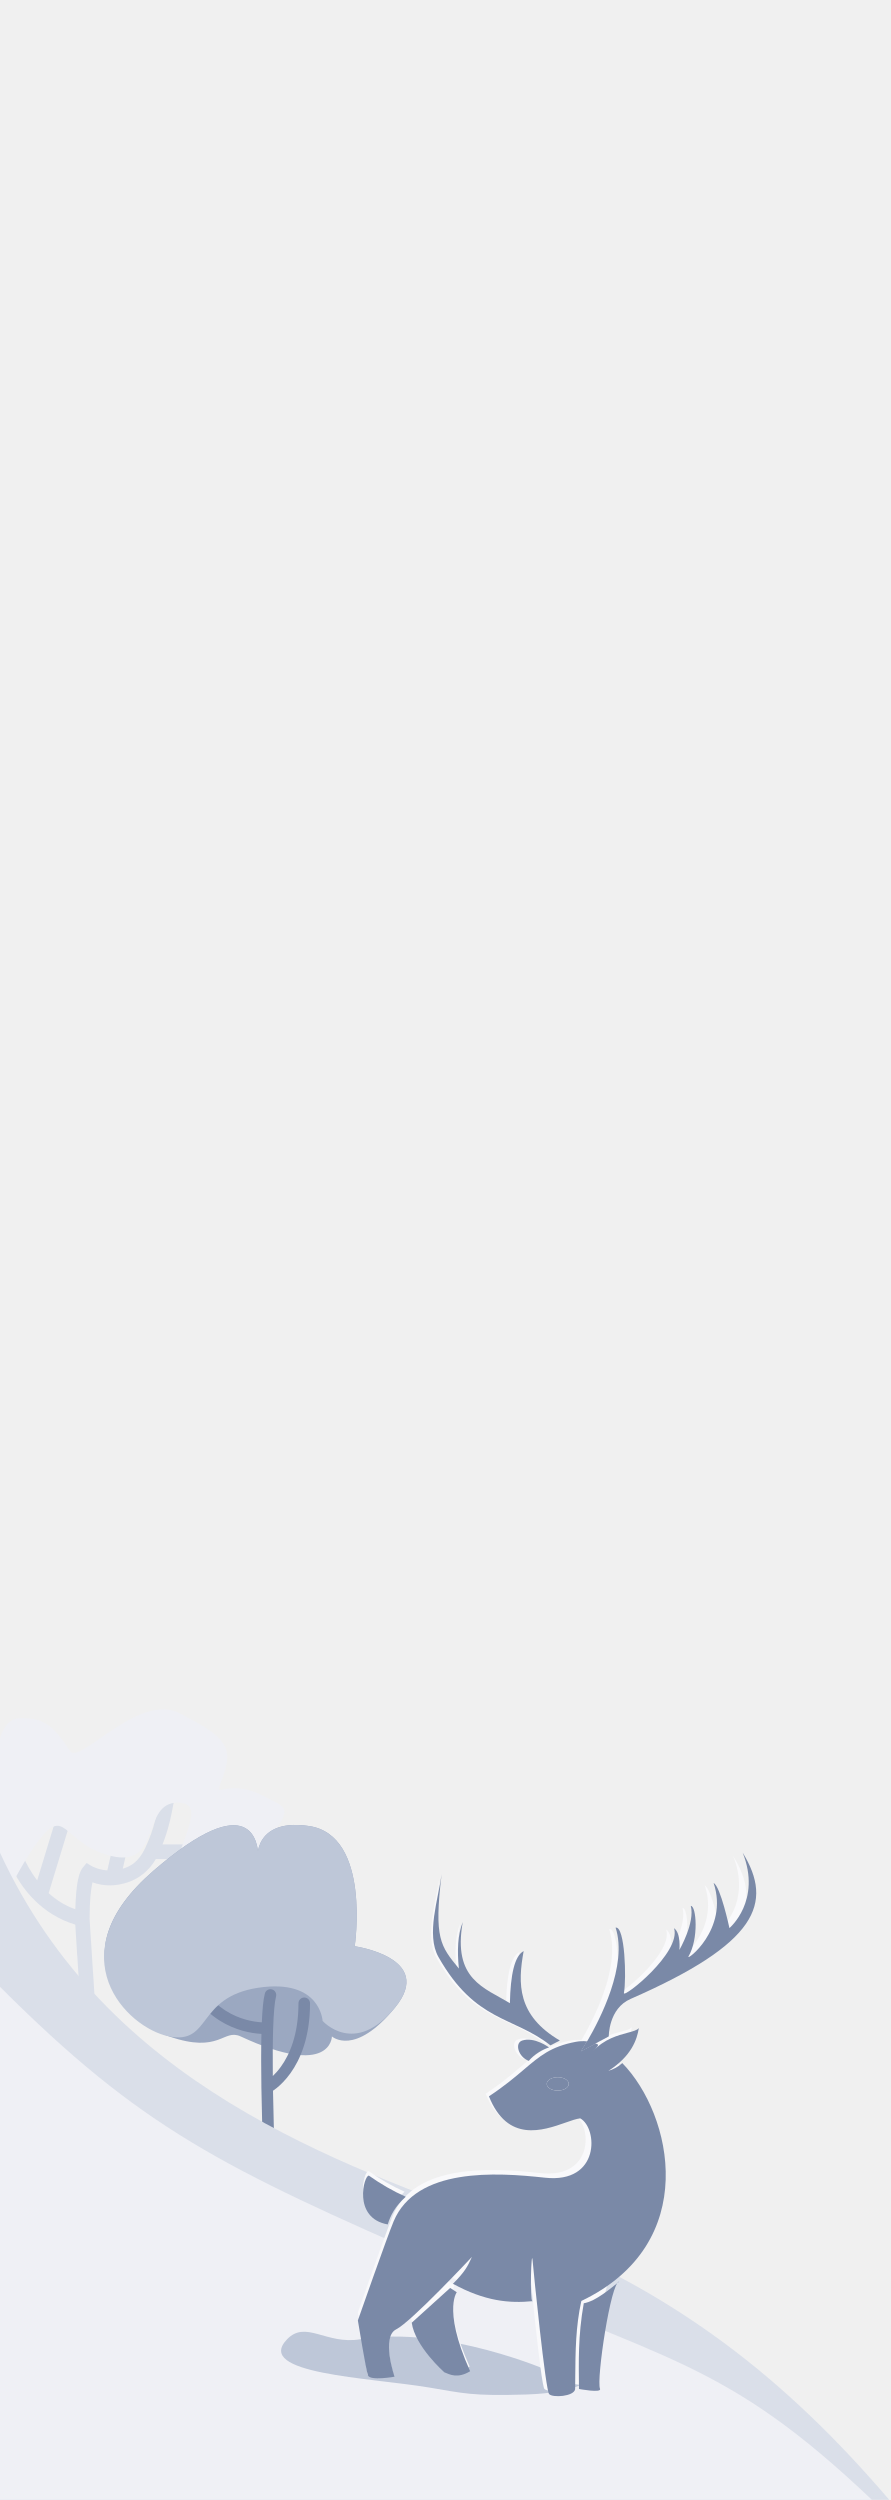
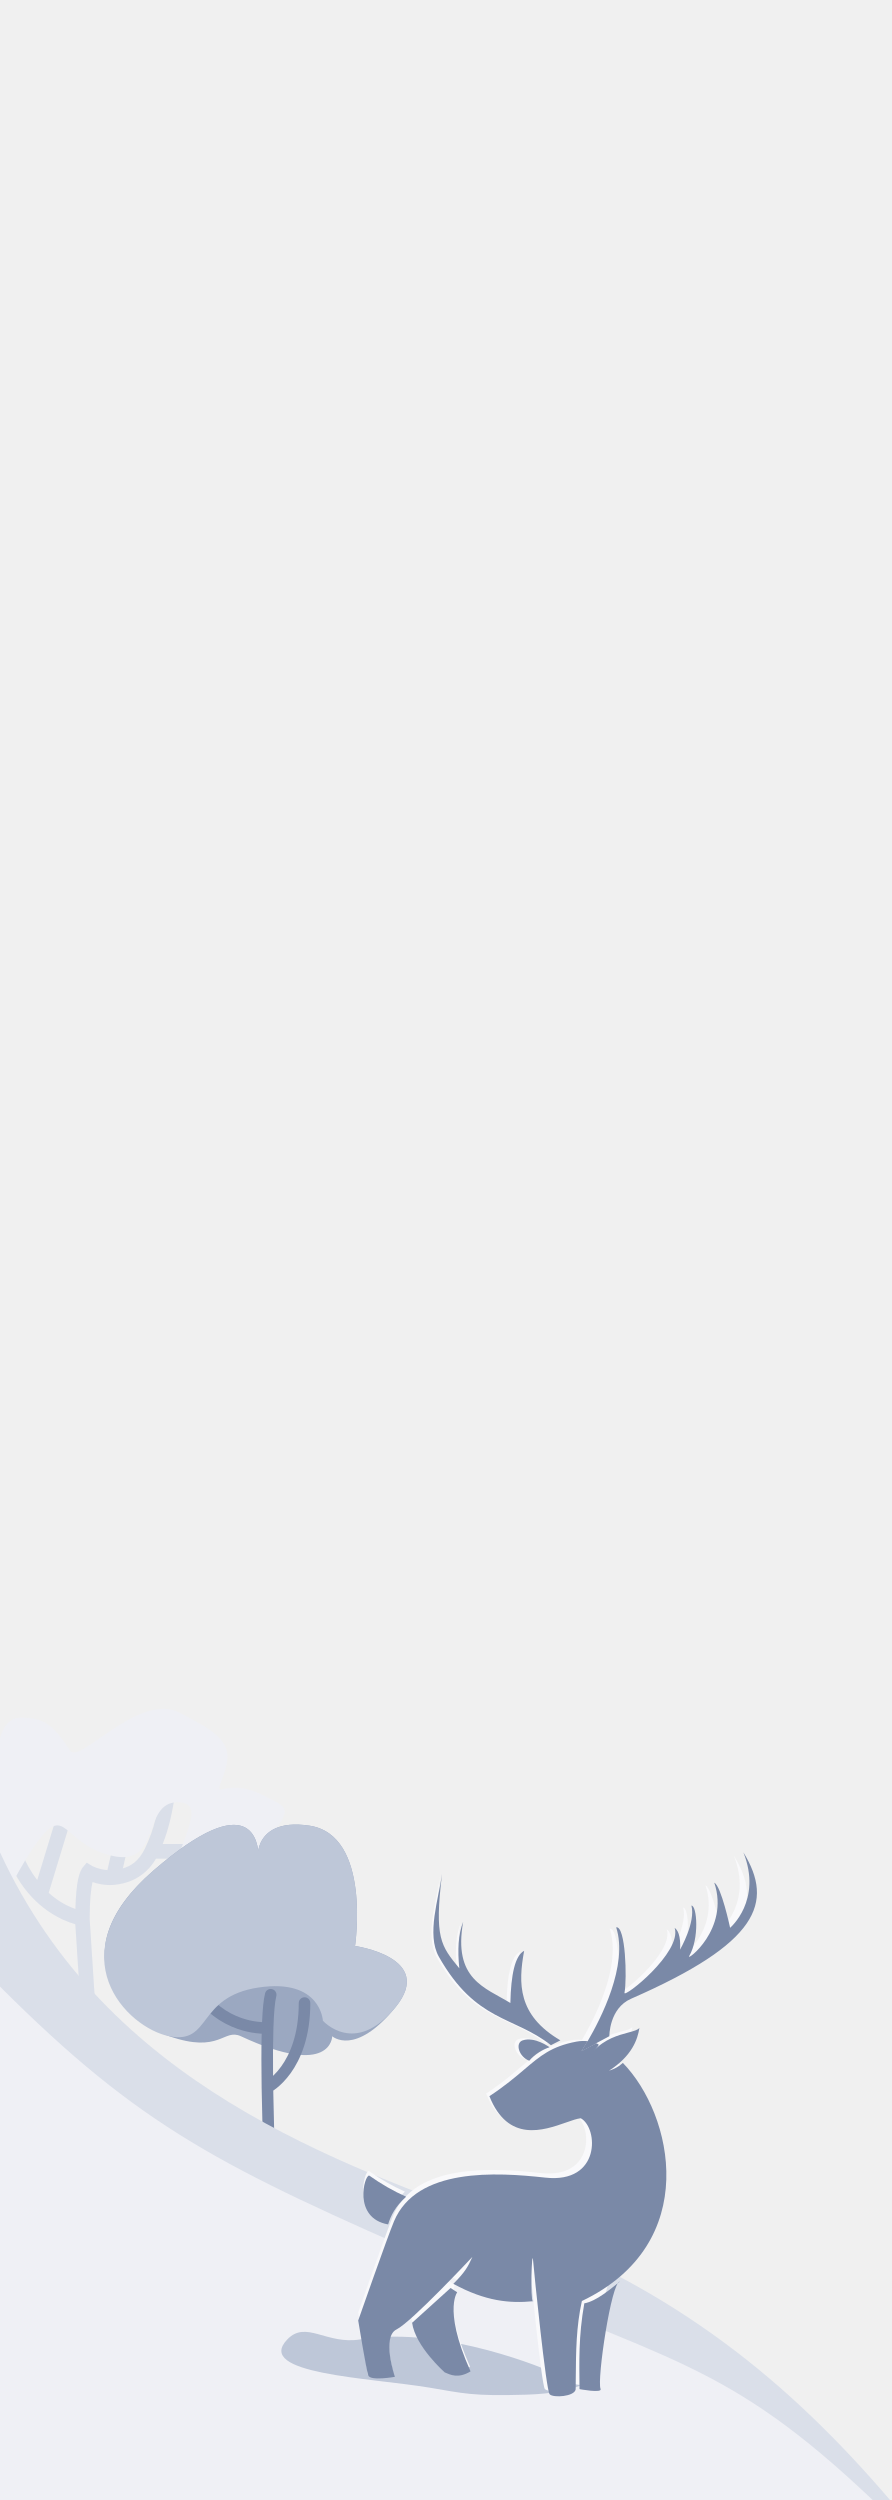
- <svg xmlns="http://www.w3.org/2000/svg" width="385" height="1081" viewBox="0 0 385 1081" fill="none">
-   <g clip-path="url(#clip0_1251_11971)">
-     <path d="M73.669 768.674C72.839 768.54 71.989 768.741 71.306 769.232C70.624 769.724 70.165 770.467 70.03 771.298C67.969 783.977 66.991 790.228 62.678 799.319C60.024 804.915 56.511 807.058 53.08 808.028L57.711 787.789C57.804 787.383 57.816 786.962 57.746 786.552C57.677 786.141 57.527 785.748 57.305 785.395C57.084 785.042 56.795 784.736 56.455 784.495C56.115 784.253 55.731 784.081 55.325 783.989C54.505 783.801 53.644 783.948 52.932 784.395C52.219 784.842 51.714 785.554 51.526 786.374L46.402 808.769C42.534 808.498 39.786 806.98 39.786 806.98L37.464 805.565L35.71 807.646C35.71 807.646 35.167 808.383 34.826 809.166C34.485 809.948 34.108 811.057 33.75 812.669C33.179 815.245 32.744 819.676 32.554 825.571C27.844 823.878 24.193 821.444 21.035 818.597L30.354 788.006C30.6 787.201 30.515 786.332 30.12 785.59C29.724 784.847 29.05 784.292 28.245 784.046C27.847 783.925 27.428 783.883 27.014 783.924C26.599 783.964 26.196 784.086 25.828 784.282C25.461 784.478 25.135 784.744 24.87 785.066C24.606 785.388 24.407 785.759 24.286 786.157L16.085 813.076C10.272 805.545 8.265 797.989 8.265 797.989C8.173 797.583 8.002 797.198 7.761 796.858C7.52 796.518 7.215 796.229 6.862 796.007C6.51 795.785 6.117 795.634 5.706 795.564C5.296 795.494 4.875 795.505 4.469 795.597C3.648 795.784 2.936 796.289 2.488 797C2.04 797.712 1.892 798.573 2.079 799.394C2.079 799.394 4.86 811.848 15.195 821.894C19.528 826.105 25.089 829.945 32.534 832.201L34.971 869.976C35.025 870.816 35.41 871.599 36.042 872.155C36.674 872.71 37.5 872.992 38.34 872.938C38.756 872.911 39.162 872.803 39.536 872.619C39.91 872.435 40.244 872.179 40.519 871.866C40.794 871.553 41.005 871.189 41.139 870.794C41.273 870.4 41.329 869.983 41.302 869.567L38.736 829.805C38.739 821.446 39.376 816.617 39.947 814.043C39.959 813.988 39.964 813.996 39.976 813.943C42.255 814.741 45.413 815.472 49.17 815.17C54.366 814.753 62.377 812.502 67.374 803.851H83.462C84.304 803.851 85.111 803.517 85.706 802.922C86.301 802.327 86.635 801.52 86.635 800.678C86.635 799.837 86.301 799.03 85.706 798.435C85.111 797.84 84.304 797.506 83.462 797.506H70.29C73.337 789.812 74.567 782.936 76.293 772.316C76.36 771.905 76.345 771.484 76.249 771.078C76.154 770.673 75.979 770.29 75.736 769.952C75.492 769.614 75.184 769.327 74.829 769.108C74.475 768.888 74.081 768.741 73.669 768.674V768.674Z" fill="#DADFE9" />
-     <path d="M-23.972 792.367L-1.259 776.655C-1.259 776.655 -4.941 743.362 8.437 742.944C19.311 742.604 23.19 746.433 30.351 757.205C34.344 763.211 60.16 731.628 77.63 740.782C95.1 749.936 101.625 754.147 96.636 767.548C91.646 780.95 96.53 767.501 114 776.655C124 781.894 127.782 781.033 114 797.559C100.218 814.086 80.462 831.072 76.012 817.142C71.562 803.213 92.481 779.381 76.797 779.447C61.114 779.514 69.842 807.834 48.127 802.532C26.413 797.229 28.739 779.119 15.45 797.559C2.16 816 -5.82 846.059 -19.497 825.639C-33.173 805.218 -23.972 792.367 -23.972 792.367Z" fill="#EFF0F5" />
-     <path d="M73.155 880.559C55.468 874.423 23.855 845.601 66.433 808.849C109.01 772.098 111.699 797.196 111.699 803.023C111.699 808.849 106.769 785.544 133.66 789.577C160.552 793.611 153.381 841.567 153.381 841.567C153.381 841.567 188.339 846.497 170.86 868.01C153.381 889.523 143.521 880.559 143.521 880.559C143.521 880.559 143.397 898.871 104.08 880.559C96.552 877.053 95.117 888.178 73.155 880.559Z" fill="#9BA8C1" />
-     <path fill-rule="evenodd" clip-rule="evenodd" d="M117.576 860.214C118.911 860.564 119.71 861.931 119.359 863.266C118.743 865.615 118.329 870.486 118.114 877.042C117.917 883.041 117.889 890.218 117.962 897.676C119.045 896.645 120.275 895.294 121.512 893.571C125.207 888.426 129.06 879.827 129.06 866.217C129.06 864.836 130.179 863.717 131.56 863.717C132.941 863.717 134.06 864.836 134.06 866.217C134.06 880.843 129.896 890.468 125.573 896.488C123.422 899.483 121.256 901.552 119.599 902.888C119.01 903.362 118.484 903.744 118.047 904.042C118.223 914.698 118.559 925.369 118.858 933.493C119.014 937.735 119.159 941.28 119.265 943.765C119.318 945.007 119.362 945.984 119.392 946.65C119.407 946.983 119.418 947.238 119.426 947.41L119.438 947.668C119.438 947.668 119.439 947.669 117.071 947.781L119.438 947.668C119.504 949.047 118.439 950.219 117.059 950.284C115.68 950.35 114.509 949.284 114.444 947.905L116.863 947.791C114.444 947.905 114.444 947.905 114.444 947.905L114.444 947.904L114.432 947.641C114.424 947.467 114.412 947.21 114.397 946.875C114.367 946.206 114.323 945.225 114.27 943.978C114.163 941.485 114.017 937.93 113.861 933.677C113.549 925.173 113.194 913.873 113.025 902.703C112.901 894.515 112.877 886.375 113.044 879.449C112.894 879.441 112.739 879.432 112.579 879.422C110.642 879.295 107.949 878.951 104.871 878.085C98.7 876.348 90.96 872.502 84.734 864.123C83.911 863.014 84.142 861.448 85.251 860.625C86.359 859.802 87.925 860.033 88.748 861.141C94.176 868.448 100.873 871.766 106.225 873.272C108.909 874.027 111.249 874.324 112.906 874.432C113.009 874.439 113.11 874.445 113.208 874.451C113.44 869.064 113.841 864.598 114.523 861.997C114.874 860.662 116.24 859.863 117.576 860.214ZM115.425 874.467C115.426 874.467 115.426 874.467 115.425 874.467Z" fill="#7A89A7" />
-     <path d="M73.155 880.559C54.78 876.974 23.855 845.601 66.433 808.849C109.01 772.098 111.699 797.196 111.699 803.023C111.699 808.849 106.769 785.544 133.66 789.577C160.552 793.611 153.381 841.567 153.381 841.567C153.381 841.567 188.339 846.497 170.86 868.01C153.381 889.523 139.487 873.836 139.487 873.836C139.487 873.836 138.591 855.461 111.699 859.494C84.808 863.528 91.531 884.145 73.155 880.559Z" fill="#BEC7D8" />
-     <path d="M219 962.605C145.5 935.105 46.513 901.845 0 801.105V1080.91H384.5C341 1030.11 292.5 990.105 219 962.605Z" fill="#DADFE9" />
-     <path d="M192 979.105C95.5 937.105 61 920.105 0 859.105V1080.91H377C313.5 1020.61 288.5 1021.11 192 979.105Z" fill="#EFF0F5" />
-     <path d="M155.723 1011.5C192.331 1005.34 238.024 1025.42 238.024 1025.42L255.819 1028.27C255.819 1028.27 250.837 1034.68 227.347 1035.39C203.858 1036.11 200.453 1034.83 185.404 1032.34C159.374 1028.02 109.667 1026.53 124.135 1011.5C132.242 1003.08 141.066 1013.97 155.723 1011.5Z" fill="#BEC7D8" />
-     <path d="M158.987 1026.94C154.78 1000.05 154.743 999.864 154.743 999.864C154.743 999.864 167.003 964.798 169.84 958.036C179.377 935.304 212.922 937.37 233.595 939.65C256.972 942.229 255.968 918.752 248.522 914.619C241.03 915.336 219.914 930.134 210.011 905.322C228.061 893.411 230.284 885.416 246.643 882.325C249.522 881.781 253.014 881.949 255.855 883.401C256.53 883.745 254.999 885.059 253.885 886.283C261.269 878.229 271.426 878.971 273.217 876.516C272.471 881.378 270.098 888.375 260.371 894.596C262.509 893.903 264.366 893.013 266.247 891.294C287.388 912.993 299.642 967.476 248.977 991.663C246.187 1004.2 246.524 1018.55 246.355 1030.94C245.774 1033.96 236.967 1034.58 235.403 1032.97C233.874 1031.4 228.892 980.084 228.423 974.591C227.92 968.707 227.158 991.415 228.323 991.755C218.733 992.706 208.287 991.808 194.829 984.407C200.448 978.83 201.295 976.361 202.838 973.061C202.838 973.061 177.245 1000.5 170.882 1003.65C164.518 1006.79 170.199 1027.52 170.199 1027.52L158.987 1026.94Z" fill="#F9F9FB" />
-     <path d="M177.454 1000.84L193.655 986.172L196.404 987.95C197.352 987.09 190.704 995.713 203.075 1023.32C197.842 1026.48 194.565 1024.76 192.187 1023.75C192.187 1023.75 178.854 1010.87 177.454 1000.84Z" fill="#F9F9FB" />
-     <path d="M247.979 1030.79C247.979 1030.79 257.661 1032.62 256.849 1030.71C255.239 1026.91 261.427 983.395 264.974 983.469C261.209 986.428 255.137 991.762 249.999 992.636C247.506 1006.67 247.89 1019.57 247.979 1030.79Z" fill="#F9F9FB" />
-     <path d="M243.666 900.078C243.666 900.448 243.546 900.815 243.313 901.158C243.08 901.5 242.738 901.812 242.307 902.074C241.877 902.336 241.365 902.544 240.803 902.686C240.24 902.828 239.637 902.901 239.028 902.901C238.419 902.901 237.816 902.828 237.253 902.686C236.69 902.544 236.179 902.336 235.748 902.074C235.318 901.812 234.976 901.5 234.743 901.158C234.51 900.815 234.39 900.448 234.39 900.078C234.39 899.707 234.51 899.34 234.743 898.997C234.976 898.655 235.318 898.344 235.748 898.082C236.179 897.819 236.69 897.611 237.253 897.47C237.816 897.328 238.419 897.255 239.028 897.255C239.637 897.255 240.24 897.328 240.803 897.47C241.365 897.611 241.877 897.819 242.307 898.082C242.738 898.344 243.08 898.655 243.313 898.997C243.546 899.34 243.666 899.707 243.666 900.078Z" fill="#F9F9FB" />
-     <path d="M167.353 959.371C168.453 955.625 170.397 951.792 174.931 947.695C169.531 945.305 164.366 942.298 159.396 938.785C157.415 938.293 152.265 956.722 167.353 959.371Z" fill="#F9F9FB" />
-     <path d="M226.809 890.366C229.139 887.549 232.772 885.48 235.361 884.696C235.361 884.696 229.093 880.054 224.013 881.794C220.717 882.924 222.449 888.751 226.809 890.366Z" fill="#F9F9FB" />
-     <path d="M248.832 886.3C248.832 886.3 270.066 854.647 263.421 834.139C267.388 833.372 268.045 855.782 266.925 861.731C266.438 864.316 291.239 844.667 288.07 834.37C291.067 836.543 290.32 843.558 290.32 843.558C290.32 843.558 296.992 832.017 295.127 824.977C297.445 824.881 298.566 838.768 294.17 846.301C292.769 848.701 311.33 834.927 304.754 815.321C307.673 816.737 311.421 834.342 311.421 834.342C311.421 834.342 325.085 822.806 317.013 802.529C330.087 823.876 323.279 840.781 269.709 864.24C260.423 868.306 260.544 880.034 260.544 880.034L248.832 886.3Z" fill="#F9F9FB" />
-     <path d="M239.918 881.783C221.858 871.158 222.145 857.767 224.65 844.041C220.802 846.078 219.1 854.048 218.848 866.03C208.093 859.456 194.643 856.04 198.964 831.8C196.868 837.092 196.554 843.811 197.342 851.415C189.527 841.853 186.789 838.744 190.062 811.623C188.719 821.854 183.394 837.141 188.747 846.578C204.411 874.193 220.228 871.425 235.936 883.816L239.918 881.783Z" fill="#F9F9FB" />
-     <path d="M178.031 1004.34L194.644 989.311L197.463 991.133C198.435 990.251 190.592 997.038 203.278 1025.33C197.913 1028.57 194.552 1026.81 192.114 1025.77C192.114 1025.77 179.467 1014.63 178.031 1004.34Z" fill="#7A89A7" />
-     <path d="M250.349 1032.99C250.349 1032.99 260.277 1034.86 259.445 1032.9C257.794 1029.01 264.139 986.464 267.776 986.54C263.916 989.572 257.689 995.04 252.421 995.936C249.865 1010.31 250.258 1021.49 250.349 1032.99Z" fill="#7A89A7" />
-     <path d="M167.674 961.843C168.801 958.004 170.795 954.076 175.444 949.877C169.907 947.428 164.611 944.347 159.514 940.746C157.483 940.242 152.202 959.129 167.674 961.843Z" fill="#7A89A7" />
-     <path d="M228.642 891.125C231.031 888.237 234.756 886.117 237.411 885.313C237.411 885.313 230.983 880.556 225.774 882.34C222.394 883.497 224.171 889.469 228.642 891.125Z" fill="#7A89A7" />
-     <path d="M251.224 886.957C251.224 886.957 252.286 885.375 253.867 882.683C259.447 873.186 271.493 849.876 266.184 833.501C270.252 832.715 270.926 855.681 269.777 861.777C269.277 864.427 294.709 844.29 291.46 833.737C294.533 835.964 293.767 843.154 293.767 843.154C293.767 843.154 300.609 831.326 298.696 824.111C301.073 824.012 302.222 838.244 297.714 845.964C296.278 848.424 315.311 834.307 308.568 814.215C311.561 815.666 315.405 833.709 315.405 833.709C315.405 833.709 329.416 821.886 321.138 801.105C334.544 822.982 327.564 840.308 272.632 864.349C263.11 868.516 263.234 880.535 263.234 880.535L257.539 883.581L251.224 886.957Z" fill="#7A89A7" />
-     <path d="M242.083 882.328C223.564 871.439 223.859 857.715 226.427 843.648C222.482 845.736 220.736 853.903 220.478 866.184C209.449 859.446 195.657 855.945 200.088 831.103C197.939 836.526 197.617 843.413 198.425 851.205C190.411 841.406 187.603 838.22 190.959 810.425C189.583 820.91 184.123 836.577 189.612 846.248C205.674 874.55 221.893 871.713 238.001 884.412L242.083 882.328Z" fill="#7A89A7" />
-     <path fill-rule="evenodd" clip-rule="evenodd" d="M253.867 882.683C255.122 882.818 256.37 883.106 257.539 883.581L251.224 886.957C251.224 886.957 252.286 885.375 253.867 882.683Z" fill="#7A89A7" />
-     <path fill-rule="evenodd" clip-rule="evenodd" d="M154.743 1003.34C154.743 1003.34 158.189 1024.57 159.095 1027.09C160 1029.61 170.592 1027.69 170.592 1027.69C170.592 1027.69 164.767 1010.45 171.292 1007.22C177.817 1003.99 204.061 975.874 204.061 975.874C203.926 976.163 203.796 976.446 203.667 976.725C202.295 979.712 201.117 982.275 195.848 987.501C209.648 995.086 220.36 996.007 230.194 995.032C228.999 994.684 229.781 971.412 230.296 977.441C230.777 983.071 235.886 1033.62 237.454 1035.22C239.057 1036.87 248.089 1036.24 248.684 1033.14C248.708 1031.37 248.722 1029.6 248.736 1027.83C248.824 1016.91 248.911 1005.99 251.373 994.938C303.325 970.15 290.76 914.313 269.082 892.076C267.153 893.837 265.249 894.749 263.057 895.459C273.031 889.083 275.464 881.913 276.229 876.93C275.562 877.844 273.764 878.326 271.381 878.964C267.203 880.083 261.228 881.683 256.406 886.94C256.642 886.681 256.896 886.418 257.144 886.16C258.1 885.172 258.975 884.266 258.426 883.986C258.153 883.846 257.874 883.718 257.59 883.602L257.539 883.581L251.224 886.957C251.224 886.957 252.286 885.375 253.867 882.683C252.189 882.503 250.501 882.596 248.979 882.884C238.254 884.909 233.454 888.989 226.549 894.86C222.655 898.17 218.091 902.05 211.416 906.452C219.473 926.627 234.767 921.248 244.579 917.798C247.135 916.899 249.319 916.131 250.906 915.979C258.542 920.216 259.571 944.276 235.6 941.633C214.401 939.296 180.003 937.179 170.224 960.475C167.315 967.405 154.743 1003.34 154.743 1003.34ZM245.565 902.184C245.804 901.833 245.927 901.457 245.927 901.077C245.927 900.697 245.804 900.321 245.565 899.97C245.326 899.619 244.975 899.3 244.534 899.031C244.092 898.763 243.568 898.55 242.991 898.404C242.414 898.259 241.795 898.184 241.171 898.184C240.546 898.184 239.928 898.259 239.351 898.404C238.774 898.55 238.25 898.763 237.808 899.031C237.366 899.3 237.016 899.619 236.777 899.97C236.538 900.321 236.415 900.697 236.415 901.077C236.415 901.457 236.538 901.833 236.777 902.184C237.016 902.535 237.366 902.854 237.808 903.123C238.25 903.391 238.774 903.605 239.351 903.75C239.928 903.895 240.546 903.97 241.171 903.97C241.795 903.97 242.414 903.895 242.991 903.75C243.568 903.605 244.092 903.391 244.534 903.123C244.975 902.854 245.326 902.535 245.565 902.184Z" fill="#7A89A7" />
-     <path d="M245.927 901.077C245.927 901.457 245.804 901.833 245.565 902.184C245.326 902.535 244.975 902.854 244.534 903.123C244.092 903.391 243.568 903.605 242.991 903.75C242.414 903.895 241.795 903.97 241.171 903.97C240.546 903.97 239.928 903.895 239.351 903.75C238.774 903.605 238.25 903.391 237.808 903.123C237.366 902.854 237.016 902.535 236.777 902.184C236.538 901.833 236.415 901.457 236.415 901.077C236.415 900.697 236.538 900.321 236.777 899.97C237.016 899.619 237.366 899.3 237.808 899.031C238.25 898.763 238.774 898.55 239.351 898.404C239.928 898.259 240.546 898.184 241.171 898.184C241.795 898.184 242.414 898.259 242.991 898.404C243.568 898.55 244.092 898.763 244.534 899.031C244.975 899.3 245.326 899.619 245.565 899.97C245.804 900.321 245.927 900.697 245.927 901.077Z" fill="#7A89A7" />
-   </g>
+ <svg xmlns="http://www.w3.org/2000/svg" width="385" height="1080" fill="currentColor" viewBox="0 0 385 1080">
+   <defs />
  <defs>
-     <clipPath id="clip0_1251_11971">
-       <rect width="385" height="1081" fill="white" />
+     <clipPath id="a" class="clip0_1251_11971">
+       <path fill="#fff" d="M0 0h385v1080H0z" />
    </clipPath>
  </defs>
+   <g class="ilustracion izquierda" clip-path="url(#a)">
+     <path fill="#DADFE9" d="M73.67 767.78a3.17 3.17 0 00-3.64 2.623c-2.061 12.679-3.039 18.93-7.352 28.021-2.654 5.596-6.167 7.739-9.598 8.709l4.63-20.239a3.172 3.172 0 10-6.184-1.414l-5.124 22.394c-3.868-.271-6.616-1.788-6.616-1.788l-2.322-1.415-1.754 2.08s-.543.738-.884 1.52c-.34.782-.718 1.891-1.076 3.503-.571 2.576-1.006 7.007-1.196 12.902-4.71-1.692-8.36-4.127-11.52-6.974l9.32-30.591a3.172 3.172 0 10-6.068-1.848l-8.2 26.918c-5.814-7.531-7.82-15.087-7.82-15.087a3.171 3.171 0 00-6.187 1.405s2.781 12.455 13.116 22.5c4.333 4.212 9.894 8.052 17.339 10.307l2.437 37.775a3.174 3.174 0 004.565 2.643 3.176 3.176 0 001.766-3.052l-2.566-39.762c.003-8.358.64-13.188 1.21-15.762.013-.055.018-.047.03-.099 2.279.798 5.437 1.528 9.194 1.227 5.196-.418 13.207-2.669 18.204-11.32h16.088a3.172 3.172 0 100-6.345H70.29c3.047-7.694 4.277-14.57 6.003-25.19a3.17 3.17 0 00-1.464-3.208 3.161 3.161 0 00-1.16-.433z" class="path823" />
+     <path fill="#EFF0F5" d="M-23.972 791.472l22.713-15.712s-3.682-33.293 9.696-33.711c10.874-.339 14.753 3.489 21.914 14.261 3.993 6.007 29.809-25.576 47.279-16.423 17.47 9.154 23.995 13.365 19.006 26.766-4.99 13.402-.106-.047 17.364 9.107 10 5.24 13.782 4.378 0 20.904-13.782 16.527-33.538 33.513-37.988 19.584-4.45-13.93 16.469-37.762.785-37.695-15.683.066-6.955 28.387-28.67 23.084-21.714-5.303-19.388-23.413-32.677-4.973-13.29 18.441-21.27 48.501-34.947 28.08-13.676-20.42-4.475-33.272-4.475-33.272z" class="Vector" />
+     <path fill="#9BA8C1" d="M73.155 879.664c-17.688-6.136-49.3-34.958-6.722-71.709 42.577-36.752 45.266-11.653 45.266-5.827 0 5.827-4.93-17.479 21.961-13.445 26.892 4.033 19.721 51.989 19.721 51.989s34.958 4.93 17.479 26.443-27.339 12.549-27.339 12.549-.124 18.313-39.441 0c-7.528-3.506-8.963 7.62-30.925 0z" class="Vector_2" />
+     <path fill="#7A89A7" d="M117.576 859.319a2.5 2.5 0 011.783 3.053c-.616 2.349-1.03 7.22-1.245 13.775-.197 5.999-.225 13.176-.152 20.634a29.094 29.094 0 003.55-4.104c3.695-5.146 7.548-13.745 7.548-27.355a2.5 2.5 0 015 0c0 14.626-4.164 24.251-8.487 30.271-2.151 2.995-4.317 5.065-5.974 6.4-.589.475-1.115.857-1.552 1.155.176 10.655.512 21.326.811 29.451a1770.287 1770.287 0 00.534 13.156l.034.76.012.258c0 .001.001.001-2.367.113l2.367-.113a2.5 2.5 0 11-4.994.237l2.419-.114-2.419.114v-.001l-.012-.263-.035-.765c-.03-.67-.074-1.651-.127-2.898-.107-2.492-.253-6.048-.409-10.301-.312-8.504-.667-19.804-.836-30.974-.124-8.188-.148-16.328.019-23.254l-.465-.027a37.818 37.818 0 01-7.708-1.337c-6.171-1.736-13.911-5.582-20.136-13.962a2.5 2.5 0 014.013-2.982c5.428 7.307 12.125 10.625 17.477 12.131a32.852 32.852 0 006.983 1.179c.232-5.386.633-9.853 1.315-12.454a2.5 2.5 0 013.053-1.783zm-2.151 14.253c.001 0 .001 0 0 0z" class="Vector (Stroke)" />
+     <path fill="#BEC7D8" d="M73.155 879.664c-18.375-3.585-49.3-34.958-6.722-71.709 42.577-36.752 45.266-11.653 45.266-5.827 0 5.827-4.93-17.479 21.961-13.445 26.892 4.033 19.721 51.989 19.721 51.989s34.958 4.93 17.479 26.443-31.373 5.827-31.373 5.827-.896-18.376-27.788-14.342c-26.89 4.033-20.168 24.65-38.544 21.064z" class="Vector_3" />
+     <g class="ground">
+       <path fill="#DADFE9" d="M219 961.71c-73.5-27.5-172.487-60.759-219-161.5v279.81h384.5c-43.5-50.81-92-90.81-165.5-118.31z" />
+       <path fill="#EFF0F5" d="M192 978.21c-96.5-42-131-59-192-120v221.81h377c-63.5-60.31-88.5-59.81-185-101.81z" />
+     </g>
+     <path fill="#BEC7D8" d="M155.723 1010.61c36.608-6.16 82.301 13.92 82.301 13.92l17.795 2.85s-4.982 6.41-28.472 7.12c-23.489.71-26.894-.56-41.943-3.06-26.03-4.31-75.737-5.8-61.269-20.83 8.107-8.43 16.931 2.46 31.588 0z" class="shadow" />
+     <g fill="#F9F9FB" class="deer-white">
+       <path d="M158.987 1026.04c-4.207-26.887-4.244-27.071-4.244-27.071s12.26-35.066 15.097-41.828c9.537-22.732 43.082-20.666 63.755-18.385 23.377 2.578 22.373-20.898 14.927-25.032-7.492.717-28.608 15.516-38.511-9.296 18.05-11.912 20.273-19.906 36.632-22.998 2.879-.544 6.371-.376 9.212 1.076.675.344-.856 1.658-1.97 2.882 7.384-8.054 17.541-7.311 19.332-9.767-.746 4.862-3.119 11.859-12.846 18.08 2.138-.693 3.995-1.583 5.876-3.301 21.141 21.698 33.395 76.182-17.27 100.368-2.79 12.532-2.453 26.892-2.622 39.282-.581 3.02-9.388 3.63-10.952 2.03-1.529-1.57-6.511-52.891-6.98-58.384-.503-5.884-1.265 16.825-.1 17.164-9.59.951-20.036.053-33.494-7.348 5.619-5.577 6.466-8.045 8.009-11.346 0 0-25.593 27.436-31.956 30.584-6.364 3.15-.683 23.88-.683 23.88l-11.212-.59z" />
+       <path d="M177.454 999.94l16.201-14.662 2.749 1.777c.948-.86-5.7 7.763 6.671 35.375-5.233 3.16-8.51 1.43-10.888.42 0 0-13.333-12.87-14.733-22.91zM247.979 1029.9s9.682 1.83 8.87-.09c-1.61-3.79 4.578-47.31 8.125-47.236-3.765 2.959-9.837 8.293-14.975 9.168-2.493 14.028-2.109 26.938-2.02 38.158zM243.666 899.183c0 .371-.12.738-.353 1.08-.233.343-.575.654-1.006.916-.43.262-.942.47-1.504.612a7.3 7.3 0 01-1.775.215 7.3 7.3 0 01-1.775-.215 5.492 5.492 0 01-1.505-.612c-.43-.262-.772-.573-1.005-.916a1.909 1.909 0 01-.353-1.08c0-.371.12-.738.353-1.08.233-.343.575-.654 1.005-.916.431-.262.942-.47 1.505-.612a7.3 7.3 0 011.775-.215 7.3 7.3 0 011.775.215c.562.142 1.074.35 1.504.612.431.262.773.573 1.006.916.233.342.353.709.353 1.08zM167.353 958.476c1.1-3.746 3.044-7.579 7.578-11.676-5.4-2.39-10.565-5.397-15.535-8.91-1.981-.492-7.131 17.938 7.957 20.586zM226.809 889.472c2.33-2.818 5.963-4.886 8.552-5.671 0 0-6.268-4.642-11.348-2.901-3.296 1.129-1.564 6.956 2.796 8.572zM248.832 885.405s21.234-31.652 14.589-52.16c3.967-.767 4.624 21.642 3.504 27.591-.487 2.585 24.314-17.064 21.145-27.361 2.997 2.173 2.25 9.188 2.25 9.188s6.672-11.541 4.807-18.581c2.318-.096 3.439 13.791-.957 21.324-1.401 2.4 17.16-11.374 10.584-30.98 2.919 1.416 6.667 19.022 6.667 19.022s13.664-11.537 5.592-31.813c13.074 21.346 6.266 38.252-47.304 61.71-9.286 4.066-9.165 15.794-9.165 15.794l-11.712 6.266zM239.918 880.889c-18.06-10.625-17.773-24.017-15.268-37.743-3.848 2.037-5.55 10.007-5.802 21.989-10.755-6.574-24.205-9.99-19.884-34.23-2.096 5.292-2.41 12.011-1.622 19.615-7.815-9.562-10.553-12.671-7.28-39.791-1.343 10.231-6.668 25.517-1.315 34.954 15.664 27.615 31.481 24.847 47.189 37.238l3.982-2.032z" />
+     </g>
+     <g fill="#7A89A7" class="deer">
+       <path d="M178.031 1003.44l16.613-15.024 2.819 1.822c.972-.882-6.871 5.906 5.815 34.202-5.365 3.24-8.726 1.47-11.164.43 0 0-12.647-11.14-14.083-21.43zM250.349 1032.1s9.928 1.87 9.096-.09c-1.651-3.89 4.694-46.441 8.331-46.364-3.86 3.032-10.087 8.499-15.355 9.395-2.556 14.379-2.163 25.549-2.072 37.059zM167.674 960.949c1.127-3.84 3.121-7.767 7.77-11.967-5.537-2.448-10.833-5.53-15.93-9.131-2.031-.504-7.312 18.383 8.16 21.098zM228.642 890.23c2.389-2.888 6.114-5.008 8.769-5.811 0 0-6.428-4.758-11.637-2.974-3.38 1.157-1.603 7.129 2.868 8.785zM251.224 886.062s1.062-1.582 2.643-4.274c5.58-9.497 17.626-32.806 12.317-49.182 4.068-.786 4.742 22.18 3.593 28.277-.5 2.649 24.932-17.488 21.683-28.041 3.073 2.227 2.307 9.417 2.307 9.417s6.842-11.828 4.929-19.043c2.377-.099 3.526 14.133-.982 21.853-1.436 2.46 17.597-11.656 10.854-31.749 2.993 1.451 6.837 19.494 6.837 19.494s14.011-11.823 5.733-32.604c13.406 21.877 6.426 39.203-48.506 63.244-9.522 4.167-9.398 16.186-9.398 16.186l-5.695 3.046-6.315 3.376zM242.083 881.434c-18.519-10.889-18.224-24.614-15.656-38.68-3.945 2.087-5.691 10.255-5.949 22.535-11.029-6.738-24.821-10.239-20.39-35.081-2.149 5.424-2.471 12.31-1.663 20.103-8.014-9.8-10.822-12.986-7.466-40.78-1.376 10.485-6.836 26.151-1.347 35.823 16.062 28.301 32.281 25.464 48.389 38.163l4.082-2.083z" />
+       <path d="M253.867 881.788c1.255.135 2.503.423 3.672.898l-6.315 3.376s1.062-1.582 2.643-4.274z" />
+       <path d="M154.743 1002.45s3.446 21.23 4.352 23.74c.905 2.52 11.497.6 11.497.6s-5.825-17.24.7-20.47c6.525-3.22 32.769-31.341 32.769-31.341-.135.289-.265.572-.394.851-1.372 2.987-2.55 5.55-7.819 10.777 13.8 7.584 24.512 8.505 34.346 7.53-1.195-.348-.413-23.62.102-17.59.481 5.63 5.59 56.173 7.158 57.783 1.603 1.64 10.635 1.01 11.23-2.08.024-1.77.038-3.55.052-5.32.088-10.92.175-21.84 2.637-32.887 51.952-24.787 39.387-80.625 17.709-102.862-1.929 1.761-3.833 2.673-6.025 3.383 9.974-6.375 12.407-13.546 13.172-18.529-.667.914-2.465 1.396-4.848 2.034-4.178 1.119-10.153 2.72-14.975 7.976.236-.259.49-.522.738-.779.956-.989 1.831-1.895 1.282-2.175a11.48 11.48 0 00-.836-.384l-.051-.021-6.315 3.376s1.062-1.582 2.643-4.274a16.912 16.912 0 00-4.888.201c-10.725 2.025-15.525 6.106-22.43 11.976-3.894 3.31-8.458 7.19-15.133 11.592 8.057 20.175 23.351 14.797 33.163 11.346 2.556-.899 4.74-1.667 6.327-1.818 7.636 4.236 8.665 28.296-15.306 25.653-21.199-2.337-55.597-4.454-65.376 18.843-2.909 6.929-15.481 42.869-15.481 42.869z" />
+     </g>
+   </g>
</svg>
